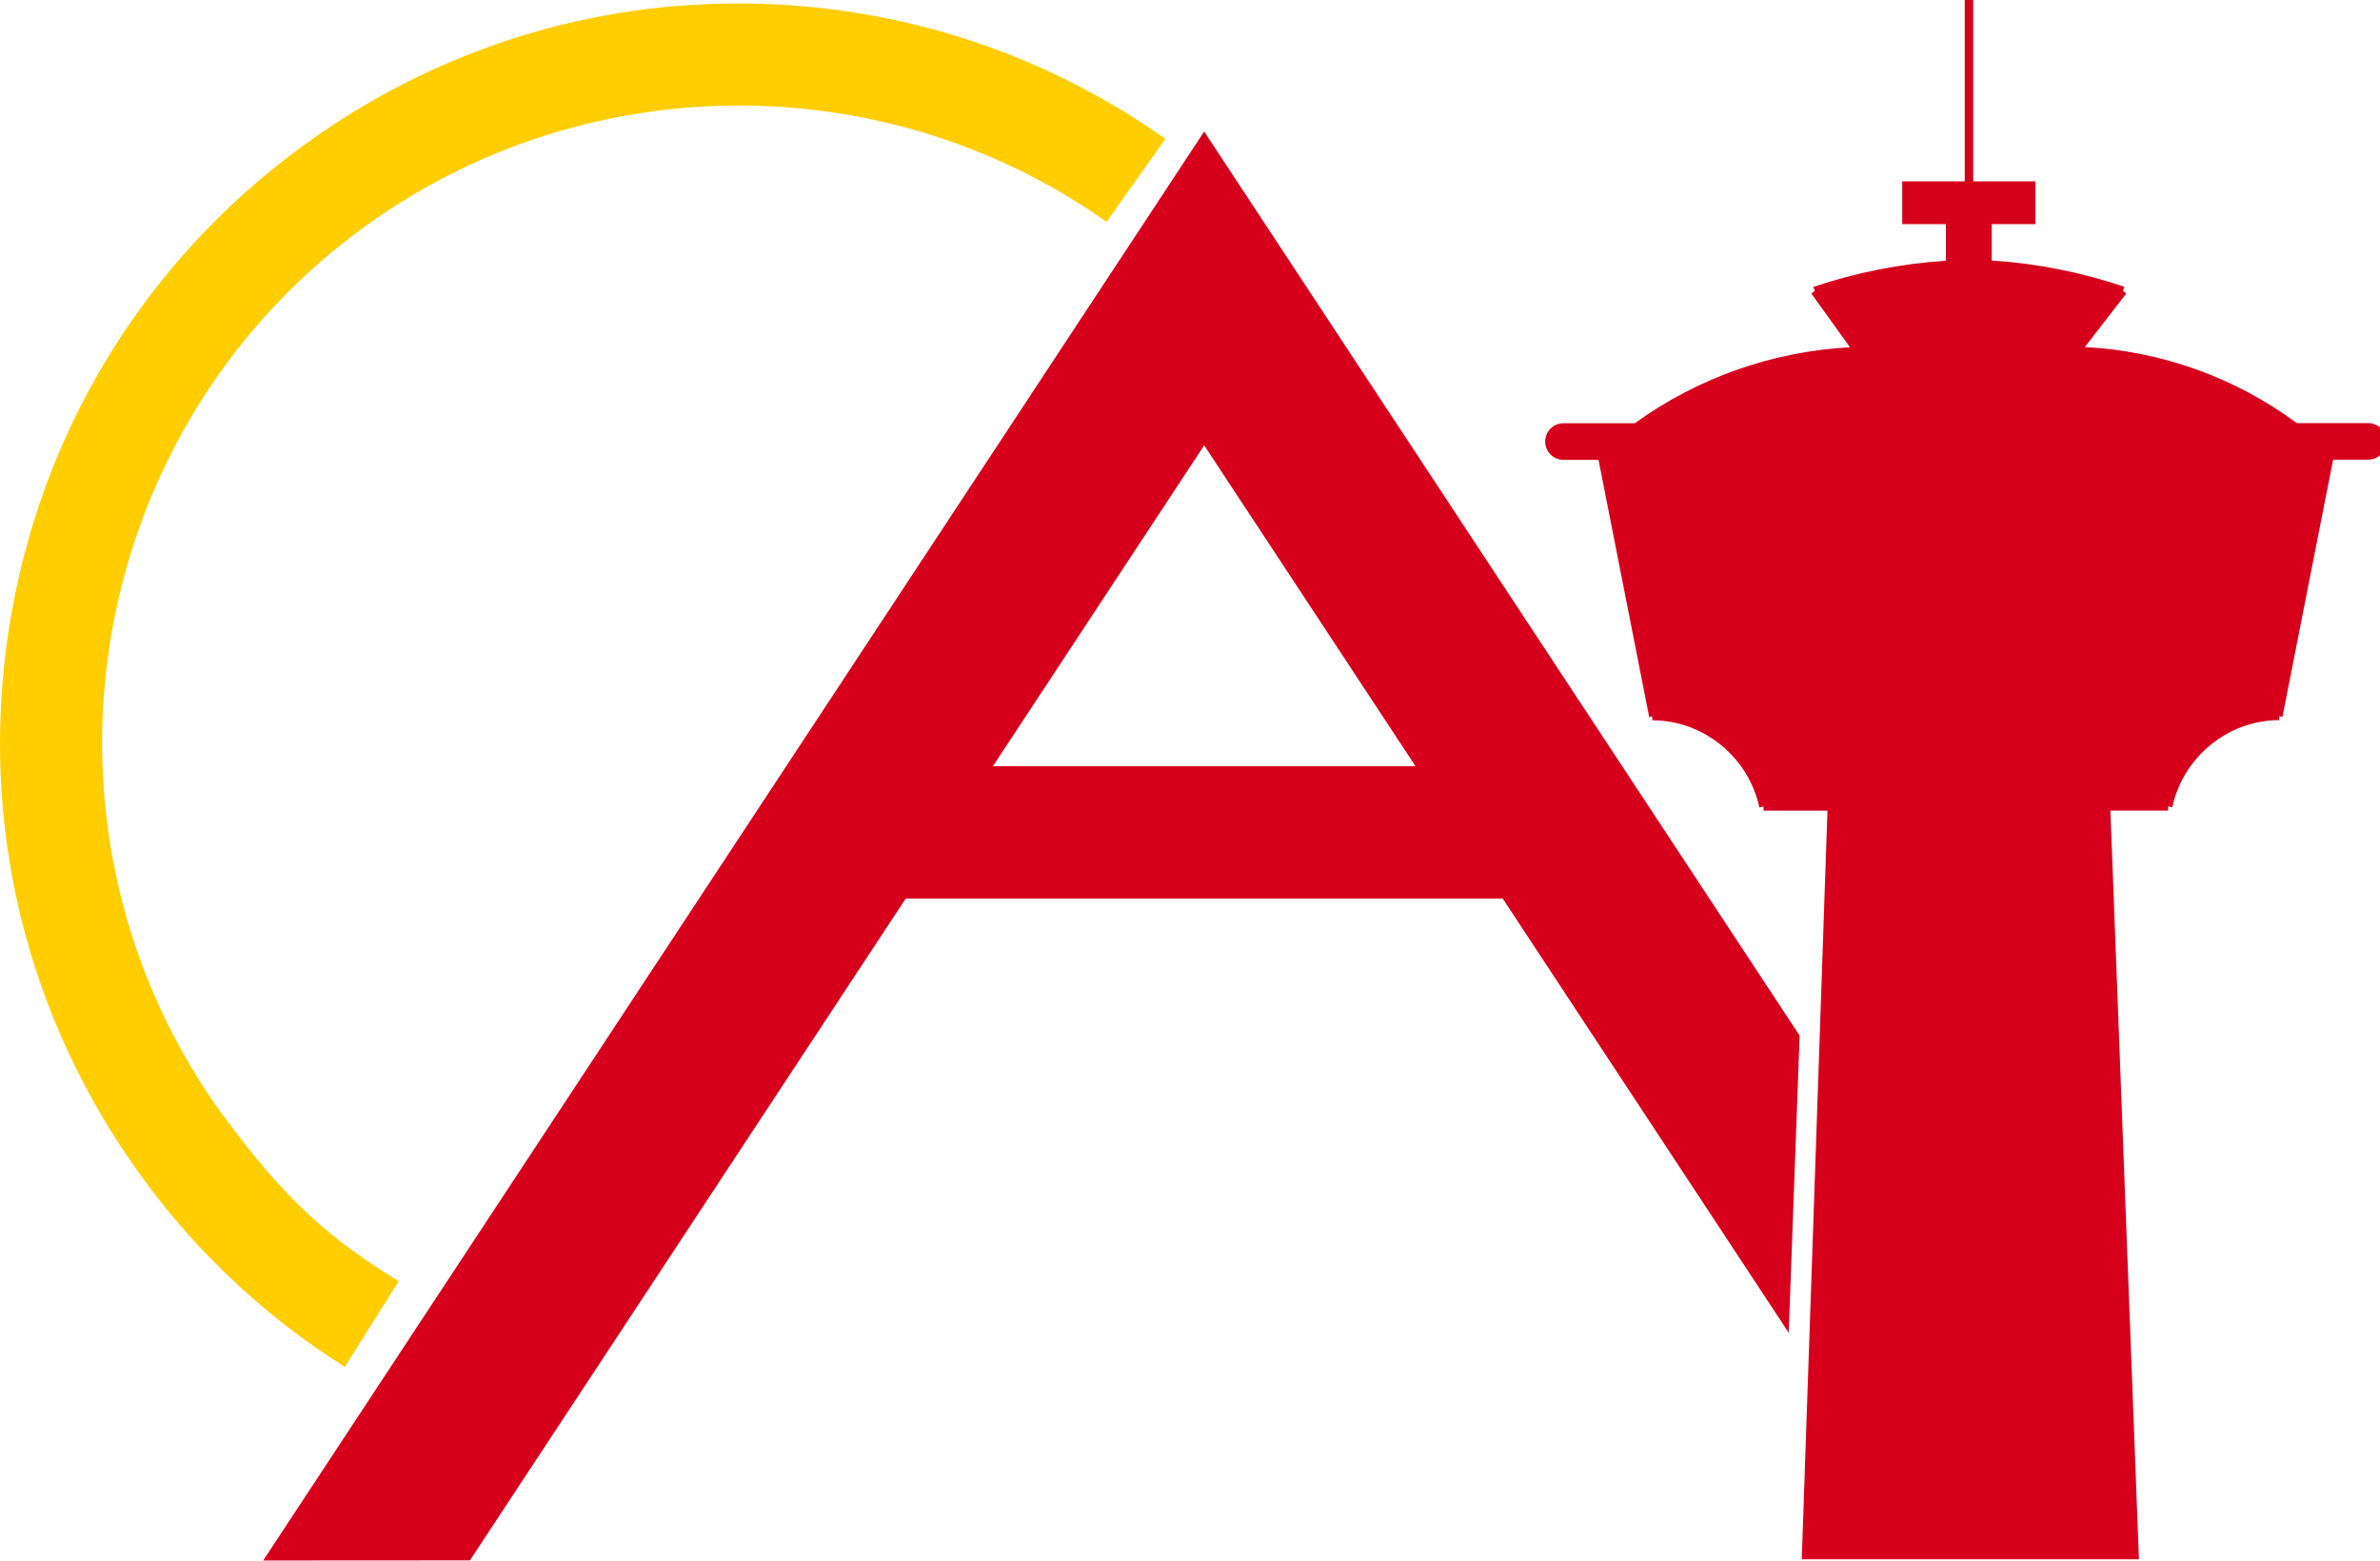
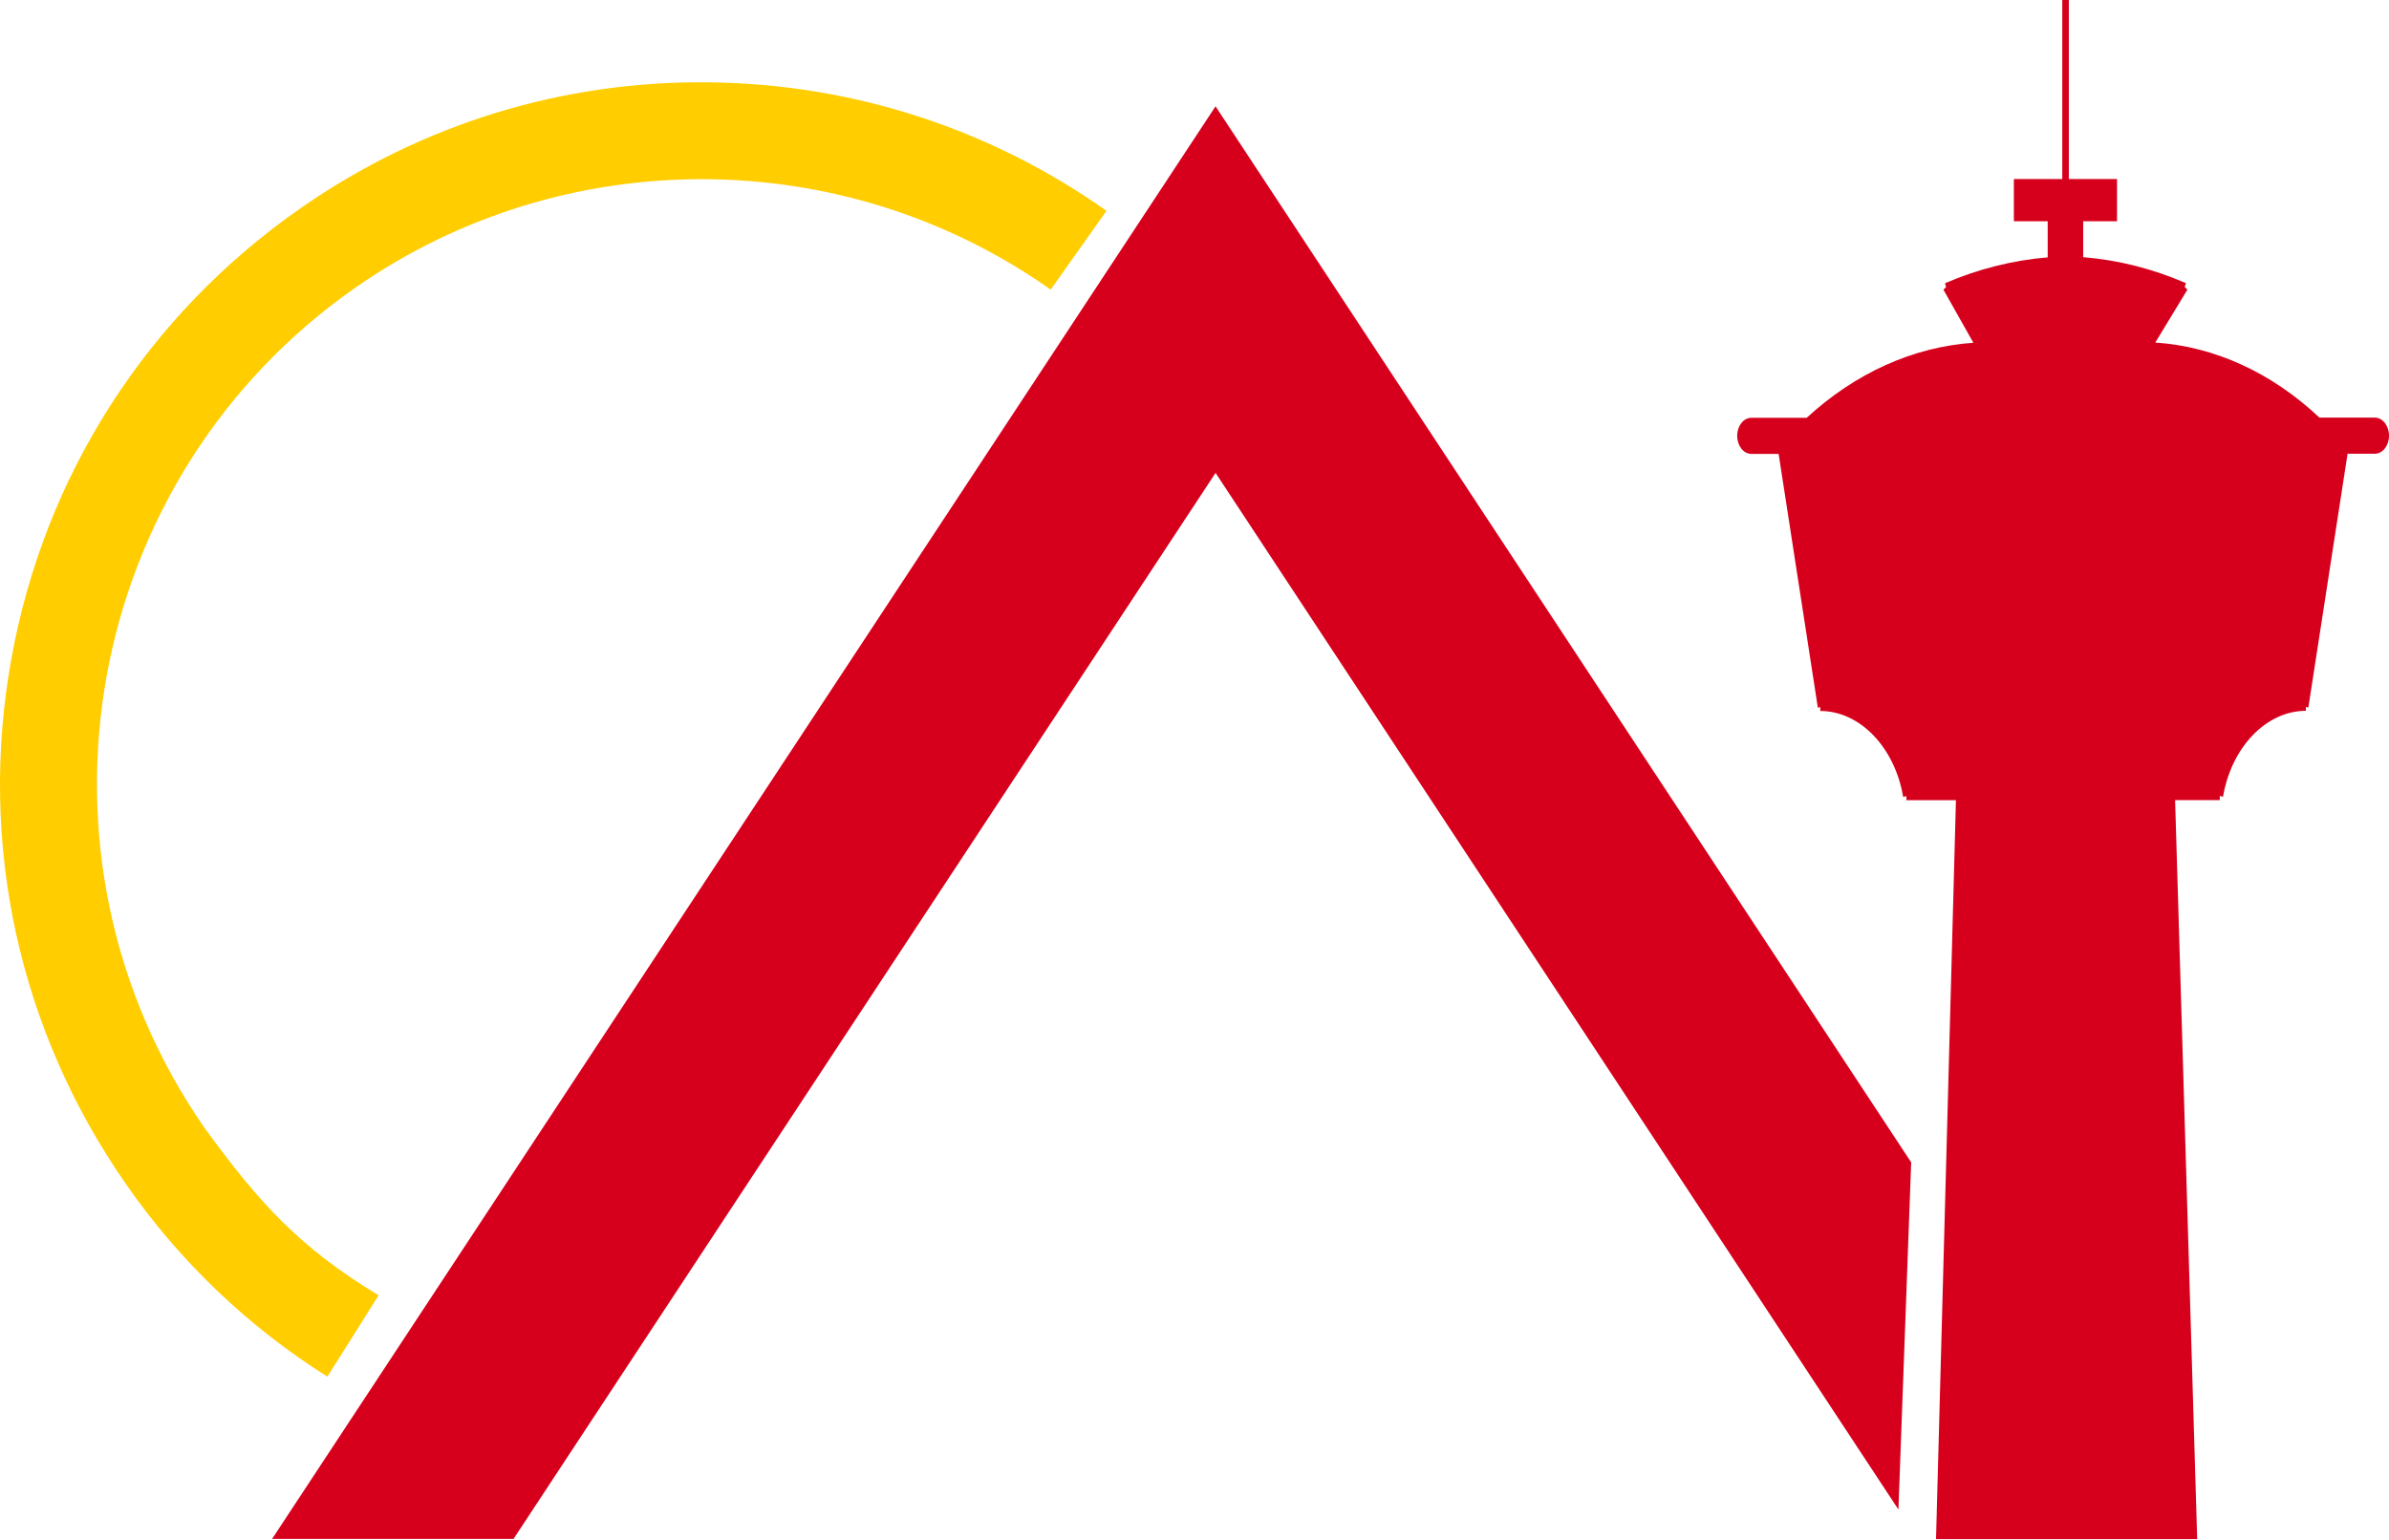
- <svg xmlns="http://www.w3.org/2000/svg" id="Camada_1" data-name="Camada 1" viewBox="0 0 1437.631 942.979" version="1.1" width="1437.631" height="942.979">
+ <svg xmlns="http://www.w3.org/2000/svg" id="Camada_1" data-name="Camada 1" viewBox="0 0 1435.755 925.252" version="1.1" width="1435.755" height="925.252">
  <defs id="defs145">
    <style id="style143">.cls-1{fill:#1d1d1b;}.cls-2{fill:#f00507;}.cls-3{fill:#f2f2f2;}</style>
  </defs>
-   <text xml:space="preserve" style="font-style:normal;font-weight:normal;font-size:52.135px;line-height:125%;font-family:'Bitstream Vera Sans';letter-spacing:0px;word-spacing:0px;fill:#000000;fill-opacity:1;stroke:none;stroke-width:1.303px;stroke-linecap:butt;stroke-linejoin:miter;stroke-opacity:1" x="589.291" y="982.816" id="text5198">
-     <tspan id="tspan5196" x="589.291" y="982.816" style="stroke-width:1.303px" />
+   <text xml:space="preserve" style="font-style:normal;font-weight:normal;font-size:61.889px;line-height:125%;font-family:'Bitstream Vera Sans';letter-spacing:0px;word-spacing:0px;fill:#000000;fill-opacity:1;stroke:none;stroke-width:1.547px;stroke-linecap:butt;stroke-linejoin:miter;stroke-opacity:1" x="582.186" y="1125.915" id="text5198">
+     <tspan id="tspan5196" x="582.186" y="1180.673" style="stroke-width:1.547px" />
  </text>
-   <path class="cls-1" d="M 451.356,2.129 C 358.196,0.992 268.406,28.584 191.653,81.928 93.798,149.937 28.276,251.992 7.172,369.278 -13.933,486.563 11.903,605.057 79.917,702.919 c 34.054,49.199 77.715,90.994 128.352,122.869 l 32.587,-51.752 C 189.989,743.243 164.473,714.623 130.365,667.848 9.288,493.662 52.521,253.429 226.709,132.368 359.21,40.28 536.723,40.948 668.426,134.039 L 703.928,83.893 C 629.79,31.51 542.468,3.239 451.356,2.129 Z" id="path5204" style="fill:#ffcd00;fill-opacity:1;stroke-width:0.731" />
-   <path id="path3227" style="color:#000000;fill:#d6001c;fill-rule:evenodd;-inkscape-stroke:none;stroke:none;stroke-opacity:1;fill-opacity:1" d="M 727.379 79.459 L 158.982 942.779 L 283.871 942.705 L 727.391 269.057 L 1080.475 805.207 L 1087.068 625.643 L 727.379 79.459 z " />
-   <path style="fill:#d6001c;fill-opacity:1;stroke-width:1.251" id="path149" d="m 1430.59,255.619 h -43.206 a 236.137,236.137 0 0 0 -128.028,-45.959 l 25.025,-32.37 -2.027,-1.577 0.838,-2.427 a 309.673,309.673 0 0 0 -80.08,-15.878 V 135.423 h 26.389 v -25.851 h -37.575 V 0 h -5.13 v 109.572 h -37.738 v 25.851 h 26.376 v 22.097 a 315.316,315.316 0 0 0 -80.08,15.816 l 0.826,2.427 -2.09,1.502 23.386,32.533 a 244.495,244.495 0 0 0 -130.005,45.921 h -43.156 a 11.049,11.049 0 0 0 0,22.097 h 21.271 l 30.593,155.356 1.889,-0.375 v 2.377 c 30.843,0 58.046,22.135 64.677,52.628 l 2.502,-0.538 v 2.502 h 38.626 l -15.528,452.291 h 203.679 l -17.23,-452.329 h 34.86 v -2.578 l 2.502,0.551 c 6.632,-30.493 33.784,-52.628 64.677,-52.628 v -2.377 l 1.889,0.375 30.593,-155.356 h 21.271 a 11.049,11.049 0 0 0 0,-22.097 z" class="cls-2" />
-   <path style="fill:#d6001c;fill-opacity:1;stroke:#d6001c;stroke-width:80;stroke-linecap:butt;stroke-linejoin:miter;stroke-miterlimit:4;stroke-dasharray:none;stroke-opacity:1" d="M 484.946,502.891 H 967.509" id="path1101" />
+   <path class="cls-1" d="M 426.383,49.491 C 338.377,48.417 253.556,74.483 181.049,124.875 88.608,189.121 26.712,285.53 6.775,396.326 -13.162,507.123 11.244,619.061 75.495,711.507 c 32.17,46.476 73.415,85.96 121.25,116.071 l 30.784,-48.889 C 179.478,749.6 155.373,722.564 123.152,678.377 8.774,513.829 49.615,286.887 214.166,172.525 339.335,85.532 507.027,86.162 631.443,174.103 l 33.537,-47.371 C 594.945,77.247 512.454,50.539 426.383,49.491 Z" id="path5204" style="fill:#ffcd00;fill-opacity:1;stroke-width:0.691" />
+   <path style="color:#000000;fill:#d6001c;fill-opacity:1;fill-rule:evenodd;stroke:none;stroke-width:1.162;stroke-opacity:1" d="M 730.522,63.918 163.506,925.142 h 145.101 l 421.929,-640.854 410.39,623.168 7.664,-208.708 z" id="path3227" />
+   <path style="fill:#d6001c;fill-opacity:1;stroke-width:1.089" id="path149" d="m 1427.252,251.059 h -33.293 a 181.96,231.924 0 0 0 -98.655,-45.139 l 19.284,-31.793 -1.562,-1.548 0.646,-2.384 a 238.625,304.149 0 0 0 -61.708,-15.595 v -21.592 h 20.334 V 107.618 h -28.954 V 2.5677596e-8 h -3.953 V 107.618 h -29.08 v 25.39 h 20.325 v 21.703 a 242.974,309.691 0 0 0 -61.708,15.534 l 0.636,2.384 -1.61,1.475 18.02,31.952 a 188.401,240.134 0 0 0 -100.178,45.102 h -33.255 a 8.514,10.851 0 0 0 0,21.703 h 16.391 l 23.574,152.584 1.456,-0.369 v 2.335 c 23.767,0 44.728,21.74 49.839,51.689 l 1.928,-0.528 v 2.458 h 29.765 l -11.966,444.223 h 156.95 l -13.277,-444.26 h 26.862 v -2.532 l 1.928,0.541 c 5.11,-29.949 26.033,-51.689 49.839,-51.689 v -2.335 l 1.456,0.369 23.574,-152.584 h 16.391 a 8.514,10.851 0 0 0 0,-21.703 z" class="cls-2" />
</svg>
